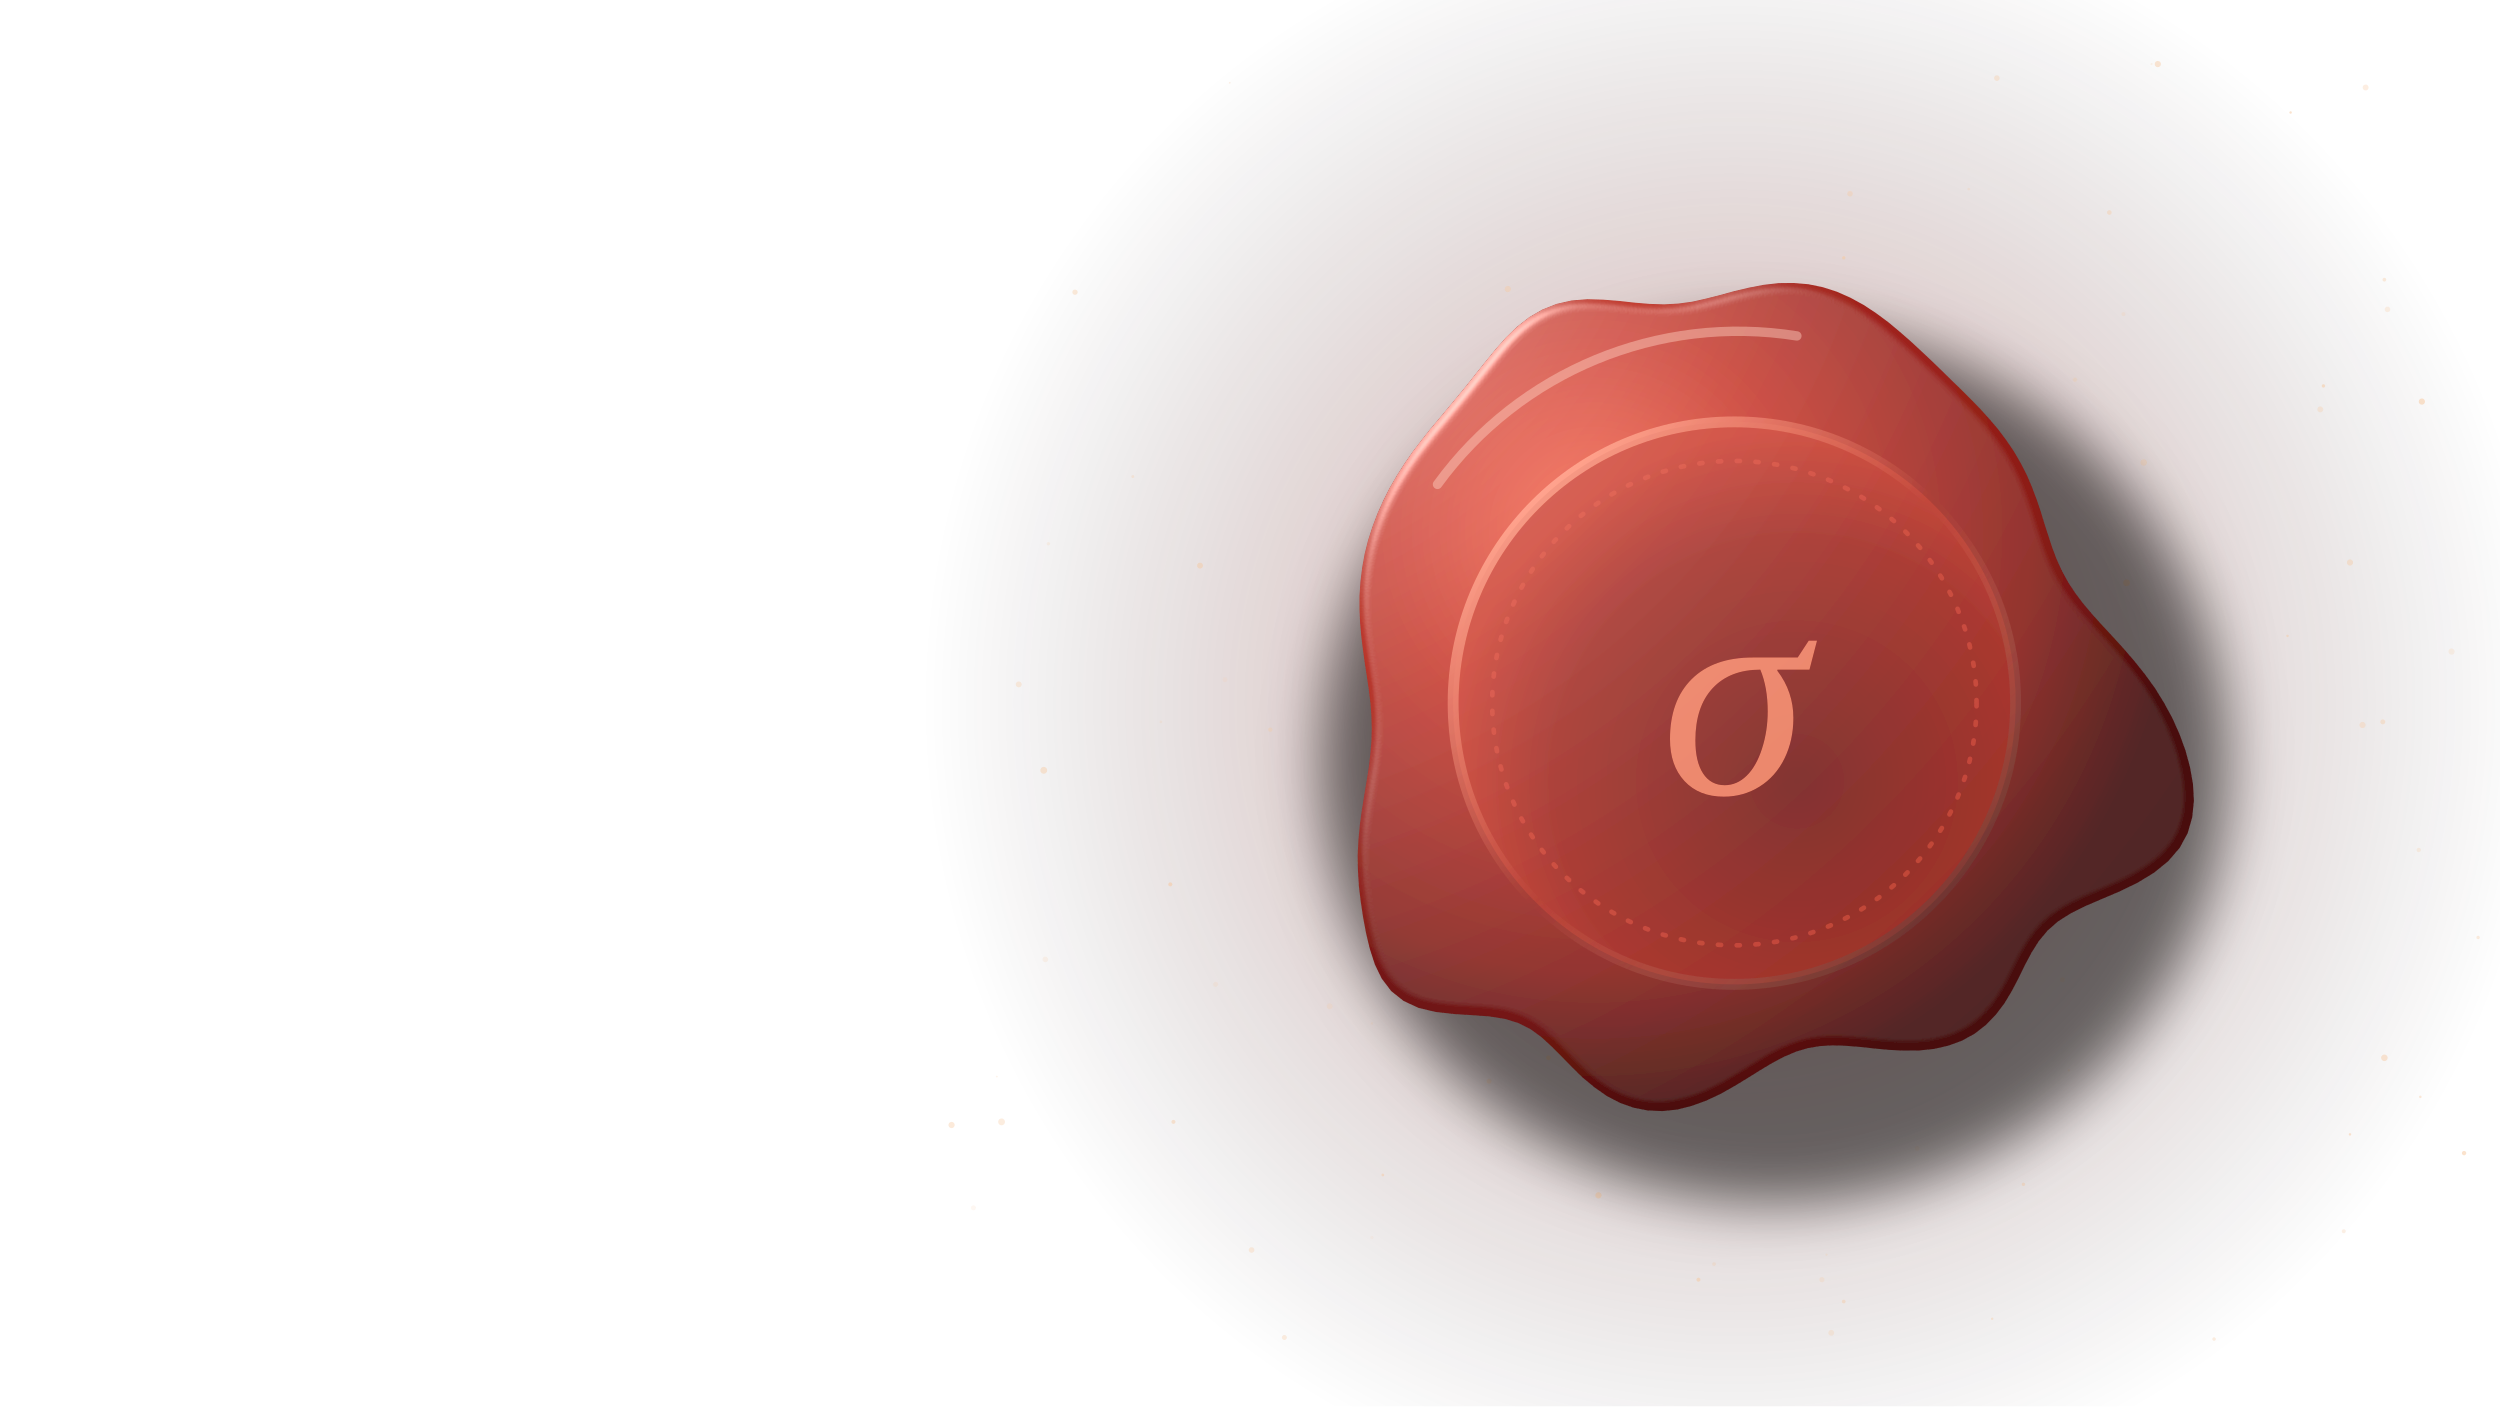
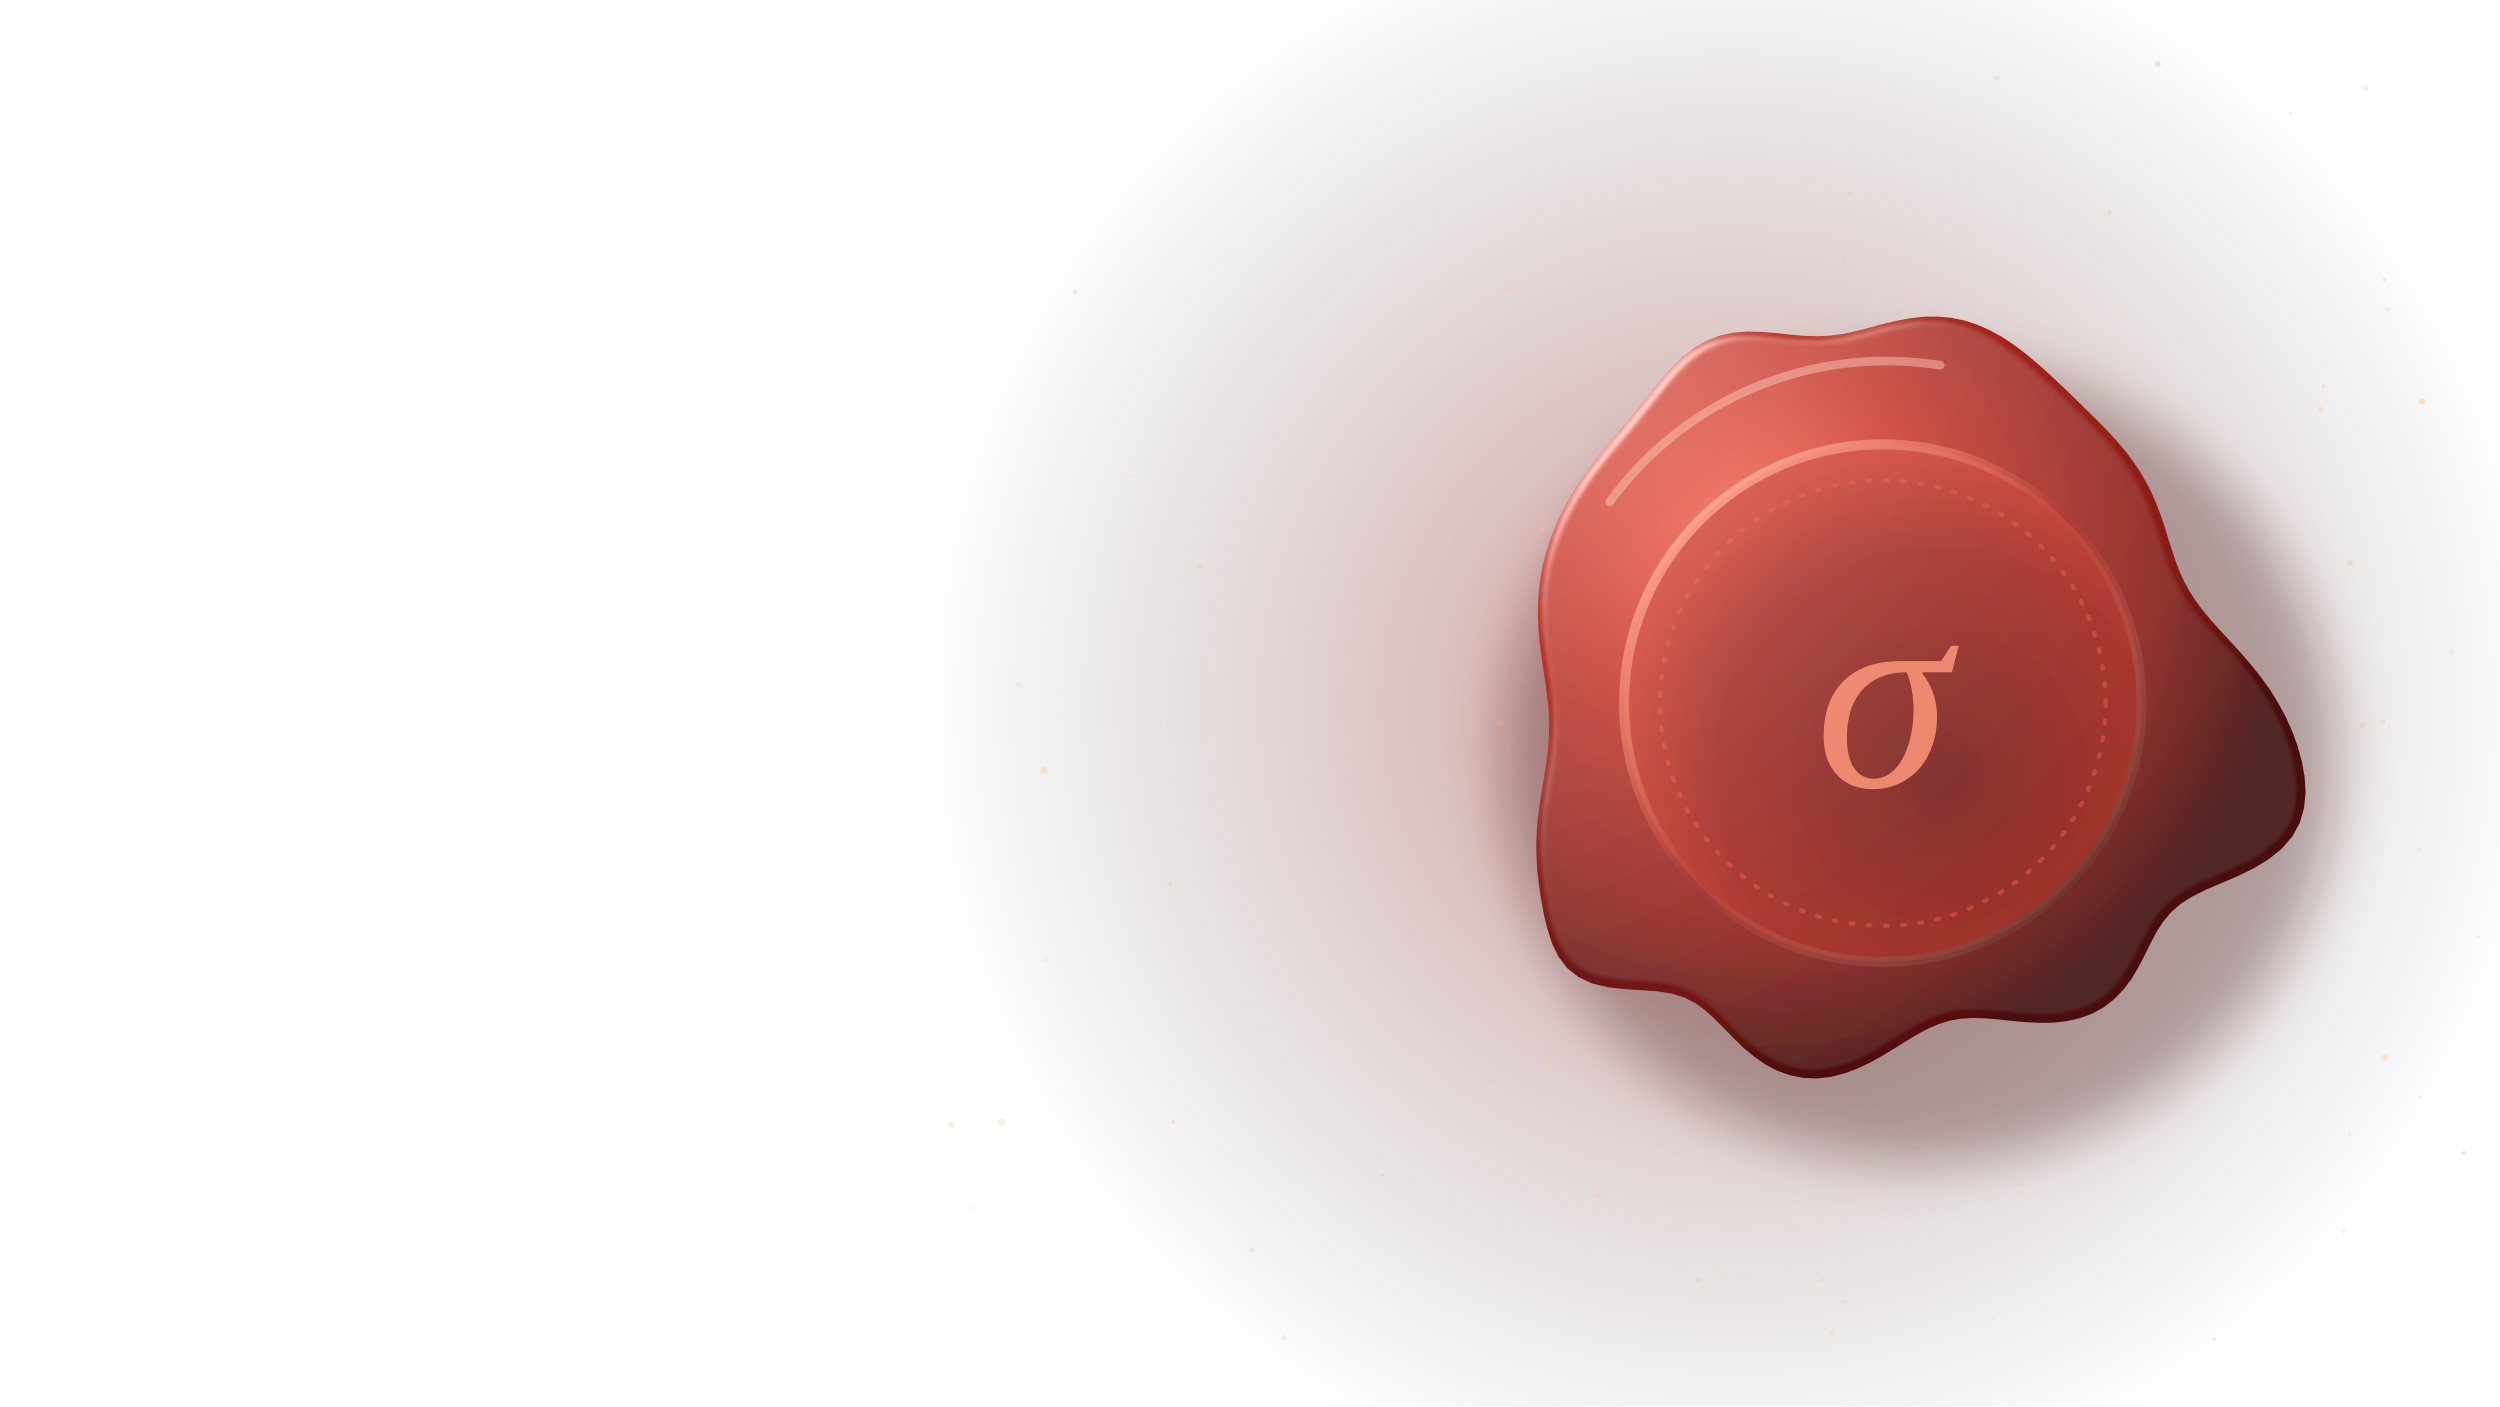
<svg xmlns="http://www.w3.org/2000/svg" viewBox="0 0 1600 900" width="1600" height="900" role="img" aria-label="A crimson wax seal">
  <defs>
    <radialGradient id="glow" cx="1110" cy="450" r="520" gradientUnits="userSpaceOnUse">
      <stop offset="0" stop-color="#b3261e" stop-opacity="0.45" />
      <stop offset="0.55" stop-color="#5e120f" stop-opacity="0.18" />
      <stop offset="1" stop-color="#05060a" stop-opacity="0" />
    </radialGradient>
    <radialGradient id="wax" cx="1020" cy="340" r="375" gradientUnits="userSpaceOnUse">
      <stop offset="0" stop-color="#ef6a4f" />
      <stop offset="0.35" stop-color="#c3301f" />
      <stop offset="0.75" stop-color="#8c1d18" />
      <stop offset="1" stop-color="#4a0d0a" />
    </radialGradient>
    <radialGradient id="well" cx="1150" cy="500" r="225" gradientUnits="userSpaceOnUse">
      <stop offset="0" stop-color="#7a1712" />
      <stop offset="0.7" stop-color="#a42419" />
      <stop offset="1" stop-color="#c93a26" />
    </radialGradient>
    <linearGradient id="rim" x1="0" y1="0" x2="1" y2="1">
      <stop offset="0" stop-color="#ffb199" stop-opacity="0.9" />
      <stop offset="0.5" stop-color="#ffb199" stop-opacity="0" />
      <stop offset="1" stop-color="#2a0605" stop-opacity="0.8" />
    </linearGradient>
    <filter id="soft" x="-20%" y="-20%" width="140%" height="140%">
      <feGaussianBlur stdDeviation="18" />
    </filter>
    <filter id="emboss" x="-10%" y="-10%" width="120%" height="120%">
      <feGaussianBlur in="SourceAlpha" stdDeviation="3" result="b" />
      <feSpecularLighting in="b" surfaceScale="4" specularConstant="0.8" specularExponent="18" lighting-color="#ffd2c2" result="s">
        <fePointLight x="710" y="30" z="300" />
      </feSpecularLighting>
      <feComposite in="s" in2="SourceAlpha" operator="in" result="sp" />
      <feComposite in="SourceGraphic" in2="sp" operator="arithmetic" k1="0" k2="1" k3="0.9" k4="0" />
    </filter>
  </defs>
  <rect width="1600" height="900" fill="url(#glow)" />
  <g opacity="0.9">
    <circle cx="1320" cy="627" r="1.6" fill="#f6c89f" opacity="0.24" />
    <circle cx="1202" cy="410" r="0.9" fill="#f6c89f" opacity="0.54" />
    <circle cx="725" cy="305" r="1.0" fill="#f6c89f" opacity="0.30" />
    <circle cx="1023" cy="765" r="2.0" fill="#f6c89f" opacity="0.58" />
    <circle cx="851" cy="644" r="1.9" fill="#f6c89f" opacity="0.23" />
    <circle cx="977" cy="437" r="1.8" fill="#f6c89f" opacity="0.23" />
    <circle cx="1284" cy="491" r="1.2" fill="#f6c89f" opacity="0.22" />
    <circle cx="1324" cy="685" r="0.7" fill="#f6c89f" opacity="0.32" />
    <circle cx="641" cy="718" r="2.2" fill="#f6c89f" opacity="0.36" />
    <circle cx="1485" cy="262" r="1.9" fill="#f6c89f" opacity="0.34" />
    <circle cx="1466" cy="72" r="0.8" fill="#f6c89f" opacity="0.57" />
    <circle cx="1350" cy="136" r="1.5" fill="#f6c89f" opacity="0.42" />
    <circle cx="822" cy="856" r="1.6" fill="#f6c89f" opacity="0.35" />
    <circle cx="996" cy="659" r="0.8" fill="#f6c89f" opacity="0.16" />
    <circle cx="749" cy="566" r="1.3" fill="#f6c89f" opacity="0.59" />
    <circle cx="1372" cy="296" r="2.1" fill="#f6c89f" opacity="0.38" />
    <circle cx="1500" cy="788" r="1.3" fill="#f6c89f" opacity="0.29" />
    <circle cx="1526" cy="179" r="1.2" fill="#f6c89f" opacity="0.41" />
    <circle cx="1417" cy="857" r="1.1" fill="#f6c89f" opacity="0.37" />
    <circle cx="784" cy="435" r="1.6" fill="#f6c89f" opacity="0.16" />
    <circle cx="1064" cy="255" r="1.5" fill="#f6c89f" opacity="0.38" />
    <circle cx="1097" cy="809" r="1.2" fill="#f6c89f" opacity="0.29" />
    <circle cx="1184" cy="124" r="1.8" fill="#f6c89f" opacity="0.40" />
    <circle cx="1255" cy="314" r="0.6" fill="#f6c89f" opacity="0.26" />
    <circle cx="953" cy="692" r="1.6" fill="#f6c89f" opacity="0.40" />
    <circle cx="1087" cy="819" r="1.3" fill="#f6c89f" opacity="0.56" />
    <circle cx="960" cy="463" r="2.1" fill="#f6c89f" opacity="0.55" />
    <circle cx="987" cy="339" r="1.5" fill="#f6c89f" opacity="0.48" />
    <circle cx="1464" cy="407" r="0.8" fill="#f6c89f" opacity="0.51" />
    <circle cx="609" cy="720" r="2.0" fill="#f6c89f" opacity="0.43" />
    <circle cx="751" cy="718" r="1.3" fill="#f6c89f" opacity="0.49" />
    <circle cx="1377" cy="41" r="0.7" fill="#f6c89f" opacity="0.21" />
    <circle cx="671" cy="348" r="1.1" fill="#f6c89f" opacity="0.21" />
    <circle cx="778" cy="630" r="1.6" fill="#f6c89f" opacity="0.20" />
    <circle cx="668" cy="493" r="2.2" fill="#f6c89f" opacity="0.48" />
    <circle cx="970" cy="506" r="1.4" fill="#f6c89f" opacity="0.20" />
    <circle cx="991" cy="677" r="1.5" fill="#f6c89f" opacity="0.57" />
    <circle cx="1504" cy="360" r="2.0" fill="#f6c89f" opacity="0.44" />
    <circle cx="1275" cy="844" r="0.8" fill="#f6c89f" opacity="0.42" />
    <circle cx="623" cy="773" r="1.6" fill="#f6c89f" opacity="0.16" />
    <circle cx="1312" cy="472" r="1.9" fill="#f6c89f" opacity="0.49" />
    <circle cx="1101" cy="550" r="1.3" fill="#f6c89f" opacity="0.51" />
    <circle cx="787" cy="53" r="0.6" fill="#f6c89f" opacity="0.28" />
    <circle cx="1359" cy="201" r="1.3" fill="#f6c89f" opacity="0.22" />
    <circle cx="1169" cy="803" r="0.7" fill="#f6c89f" opacity="0.28" />
    <circle cx="1227" cy="735" r="1.6" fill="#f6c89f" opacity="0.20" />
    <circle cx="1526" cy="677" r="2.1" fill="#f6c89f" opacity="0.50" />
    <circle cx="1206" cy="445" r="1.2" fill="#f6c89f" opacity="0.48" />
    <circle cx="878" cy="655" r="0.8" fill="#f6c89f" opacity="0.22" />
    <circle cx="1525" cy="462" r="1.6" fill="#f6c89f" opacity="0.42" />
    <circle cx="1129" cy="475" r="1.3" fill="#f6c89f" opacity="0.18" />
    <circle cx="1180" cy="833" r="1.2" fill="#f6c89f" opacity="0.45" />
    <circle cx="1278" cy="50" r="1.8" fill="#f6c89f" opacity="0.36" />
    <circle cx="1569" cy="417" r="2.0" fill="#f6c89f" opacity="0.24" />
    <circle cx="1550" cy="257" r="2.0" fill="#f6c89f" opacity="0.58" />
    <circle cx="885" cy="752" r="0.9" fill="#f6c89f" opacity="0.50" />
    <circle cx="1487" cy="247" r="1.1" fill="#f6c89f" opacity="0.57" />
    <circle cx="1381" cy="41" r="2.0" fill="#f6c89f" opacity="0.50" />
    <circle cx="1549" cy="702" r="0.8" fill="#f6c89f" opacity="0.44" />
    <circle cx="1236" cy="605" r="0.8" fill="#f6c89f" opacity="0.24" />
    <circle cx="652" cy="438" r="1.9" fill="#f6c89f" opacity="0.35" />
    <circle cx="1166" cy="819" r="1.7" fill="#f6c89f" opacity="0.25" />
    <circle cx="1242" cy="602" r="0.8" fill="#f6c89f" opacity="0.53" />
    <circle cx="1514" cy="56" r="1.9" fill="#f6c89f" opacity="0.34" />
    <circle cx="1504" cy="726" r="0.8" fill="#f6c89f" opacity="0.54" />
    <circle cx="1548" cy="544" r="1.4" fill="#f6c89f" opacity="0.28" />
    <circle cx="1052" cy="314" r="1.0" fill="#f6c89f" opacity="0.58" />
    <circle cx="1512" cy="464" r="2.0" fill="#f6c89f" opacity="0.39" />
    <circle cx="1180" cy="165" r="1.1" fill="#f6c89f" opacity="0.57" />
    <circle cx="1114" cy="288" r="1.9" fill="#f6c89f" opacity="0.32" />
    <circle cx="1361" cy="373" r="2.2" fill="#f6c89f" opacity="0.55" />
    <circle cx="996" cy="246" r="1.2" fill="#f6c89f" opacity="0.56" />
    <circle cx="1172" cy="853" r="1.9" fill="#f6c89f" opacity="0.29" />
    <circle cx="878" cy="792" r="1.0" fill="#f6c89f" opacity="0.15" />
    <circle cx="743" cy="462" r="0.9" fill="#f6c89f" opacity="0.21" />
    <circle cx="1528" cy="198" r="1.8" fill="#f6c89f" opacity="0.29" />
    <circle cx="1254" cy="580" r="0.6" fill="#f6c89f" opacity="0.23" />
    <circle cx="669" cy="614" r="1.8" fill="#f6c89f" opacity="0.20" />
    <circle cx="688" cy="187" r="1.7" fill="#f6c89f" opacity="0.42" />
    <circle cx="1328" cy="243" r="1.4" fill="#f6c89f" opacity="0.29" />
    <circle cx="768" cy="362" r="1.9" fill="#f6c89f" opacity="0.52" />
    <circle cx="1260" cy="121" r="0.9" fill="#f6c89f" opacity="0.24" />
    <circle cx="801" cy="800" r="1.8" fill="#f6c89f" opacity="0.35" />
    <circle cx="1586" cy="600" r="1.1" fill="#f6c89f" opacity="0.37" />
    <circle cx="1577" cy="738" r="1.4" fill="#f6c89f" opacity="0.58" />
    <circle cx="1295" cy="758" r="1.1" fill="#f6c89f" opacity="0.45" />
    <circle cx="927" cy="345" r="1.4" fill="#f6c89f" opacity="0.32" />
    <circle cx="638" cy="689" r="0.6" fill="#f6c89f" opacity="0.24" />
    <circle cx="813" cy="467" r="1.4" fill="#f6c89f" opacity="0.37" />
    <circle cx="965" cy="185" r="2.0" fill="#f6c89f" opacity="0.43" />
  </g>
-   <ellipse cx="1136" cy="490" rx="290" ry="280" fill="#000" opacity="0.55" filter="url(#soft)" />
-   <g filter="url(#emboss)">
-     <path d="M1385.1,450.0 L1390.4,459.8 L1394.9,469.9 L1398.7,480.3 L1401.6,491.0 L1403.5,501.8 L1404.1,512.5 L1403.0,523.1 L1400.1,533.2 L1395.0,542.6 L1387.7,551.1 L1378.6,558.5 L1368.1,564.9 L1356.8,570.4 L1345.5,575.2 L1334.8,579.8 L1325.3,584.5 L1317.1,589.7 L1310.4,595.6 L1304.9,602.2 L1300.2,609.6 L1296.0,617.5 L1292.0,625.7 L1287.7,634.0 L1282.9,642.0 L1277.3,649.4 L1270.9,656.0 L1263.7,661.6 L1255.7,666.0 L1247.0,669.2 L1237.8,671.3 L1228.2,672.3 L1218.5,672.4 L1208.8,671.9 L1199.3,671.0 L1190.1,670.0 L1181.2,669.3 L1172.8,669.0 L1164.7,669.5 L1156.9,670.8 L1149.3,673.1 L1141.8,676.3 L1134.2,680.3 L1126.4,685.0 L1118.4,690.0 L1110.0,695.1 L1101.3,700.0 L1092.2,704.3 L1082.9,707.7 L1073.5,710.1 L1064.0,711.1 L1054.6,710.7 L1045.4,708.9 L1036.7,705.8 L1028.3,701.4 L1020.5,695.9 L1013.1,689.8 L1006.2,683.1 L999.6,676.3 L993.1,669.8 L986.6,663.8 L979.6,658.7 L971.9,654.8 L963.2,652.1 L953.3,650.5 L942.4,649.7 L930.8,649.0 L919.1,647.7 L908.0,645.1 L898.3,640.6 L890.4,634.3 L884.3,626.3 L879.9,617.2 L876.7,607.3 L874.3,597.3 L872.4,587.2 L870.9,577.1 L869.7,567.2 L869.1,557.3 L868.9,547.4 L869.4,537.6 L870.3,527.9 L871.6,518.4 L873.1,509.1 L874.6,500.0 L876.0,491.3 L877.0,482.7 L877.7,474.4 L877.9,466.2 L877.7,458.1 L877.1,450.0 L876.1,441.8 L874.9,433.6 L873.6,425.2 L872.4,416.6 L871.3,407.9 L870.5,399.1 L870.1,390.2 L870.1,381.2 L870.7,372.2 L871.8,363.3 L873.4,354.4 L875.6,345.7 L878.4,337.0 L881.6,328.6 L885.3,320.3 L889.4,312.2 L894.0,304.3 L898.9,296.6 L904.1,289.1 L909.6,281.9 L915.3,274.7 L921.2,267.7 L927.1,260.6 L933.0,253.5 L939.0,246.2 L944.9,238.7 L951.0,231.1 L957.2,223.5 L963.8,216.0 L970.9,209.1 L978.7,203.0 L987.1,198.1 L996.2,194.5 L1005.9,192.3 L1015.9,191.5 L1026.1,191.8 L1036.2,192.6 L1046.1,193.7 L1055.7,194.5 L1065.0,194.8 L1074.1,194.3 L1083.0,193.1 L1091.9,191.1 L1100.9,188.8 L1110.0,186.3 L1119.3,184.1 L1128.7,182.3 L1138.3,181.2 L1147.8,181.1 L1157.3,181.9 L1166.6,183.8 L1175.6,186.7 L1184.4,190.6 L1192.8,195.2 L1200.8,200.5 L1208.5,206.2 L1215.8,212.3 L1222.9,218.5 L1229.7,224.8 L1236.4,231.1 L1242.9,237.4 L1249.2,243.6 L1255.5,249.7 L1261.7,255.9 L1267.7,262.1 L1273.5,268.5 L1279.0,275.0 L1284.1,281.8 L1288.9,288.9 L1293.2,296.3 L1297.1,303.9 L1300.4,311.6 L1303.4,319.5 L1306.1,327.5 L1308.5,335.4 L1311.0,343.1 L1313.5,350.7 L1316.3,358.1 L1319.6,365.3 L1323.4,372.3 L1327.9,379.2 L1333.0,386.0 L1338.8,392.9 L1345.2,400.0 L1352.0,407.3 L1359.0,415.0 L1366.0,423.1 L1372.8,431.6 L1379.3,440.6 Z" fill="url(#wax)" />
-     <circle cx="1110" cy="450" r="180" fill="url(#well)" />
-     <circle cx="1110" cy="450" r="180" fill="none" stroke="url(#rim)" stroke-width="7" />
-     <circle cx="1110" cy="450" r="155" fill="none" stroke="#e0533f" stroke-opacity="0.55" stroke-width="3" stroke-dasharray="2 10" stroke-linecap="round" />
-     <text x="1110" y="508" text-anchor="middle" font-family="Georgia, 'Times New Roman', serif" font-size="190" font-style="italic" fill="#f08a6c" fill-opacity="0.92">σ</text>
+   <g transform="translate(1110 450) translate(95 0) scale(0.92) translate(-1110 -450)">
+     <ellipse cx="1136" cy="490" rx="290" ry="280" fill="#3a0a07" opacity="0.32" filter="url(#soft)" />
+     <g filter="url(#emboss)">
+       <path d="M1385.1,450.0 L1390.4,459.8 L1394.9,469.9 L1398.7,480.3 L1401.6,491.0 L1403.5,501.8 L1404.1,512.5 L1403.0,523.1 L1400.1,533.2 L1395.0,542.6 L1387.7,551.1 L1378.6,558.5 L1368.1,564.9 L1356.8,570.4 L1345.5,575.2 L1334.8,579.8 L1325.3,584.5 L1317.1,589.7 L1310.4,595.6 L1304.9,602.2 L1300.2,609.6 L1296.0,617.5 L1292.0,625.7 L1287.7,634.0 L1282.9,642.0 L1277.3,649.4 L1270.9,656.0 L1263.7,661.6 L1255.7,666.0 L1247.0,669.2 L1237.8,671.3 L1228.2,672.3 L1218.5,672.4 L1208.8,671.9 L1199.3,671.0 L1190.1,670.0 L1181.2,669.3 L1172.8,669.0 L1164.7,669.5 L1156.9,670.8 L1149.3,673.1 L1141.8,676.3 L1134.2,680.3 L1126.4,685.0 L1118.4,690.0 L1110.0,695.1 L1101.3,700.0 L1092.2,704.3 L1082.9,707.7 L1073.5,710.1 L1064.0,711.1 L1054.6,710.7 L1045.4,708.9 L1036.7,705.8 L1028.3,701.4 L1020.5,695.9 L1013.1,689.8 L1006.2,683.1 L999.6,676.3 L993.1,669.8 L986.6,663.8 L979.6,658.7 L971.9,654.8 L963.2,652.1 L953.3,650.5 L942.4,649.7 L930.8,649.0 L919.1,647.7 L908.0,645.1 L898.3,640.6 L890.4,634.3 L884.3,626.3 L879.9,617.2 L876.7,607.3 L874.3,597.3 L872.4,587.2 L870.9,577.1 L869.7,567.2 L869.1,557.3 L868.9,547.4 L869.4,537.6 L870.3,527.9 L871.6,518.4 L873.1,509.1 L874.6,500.0 L876.0,491.3 L877.0,482.7 L877.7,474.4 L877.9,466.2 L877.7,458.1 L877.1,450.0 L876.1,441.8 L874.9,433.6 L873.6,425.2 L872.4,416.6 L871.3,407.9 L870.5,399.1 L870.1,390.2 L870.1,381.2 L870.7,372.2 L871.8,363.3 L873.4,354.4 L875.6,345.7 L878.4,337.0 L881.6,328.6 L885.3,320.3 L889.4,312.2 L894.0,304.3 L898.9,296.6 L904.1,289.1 L909.6,281.9 L915.3,274.7 L921.2,267.7 L927.1,260.6 L933.0,253.5 L939.0,246.2 L944.9,238.7 L951.0,231.1 L957.2,223.5 L963.8,216.0 L970.9,209.1 L978.7,203.0 L987.1,198.1 L996.2,194.5 L1005.9,192.3 L1015.9,191.5 L1026.1,191.8 L1036.2,192.6 L1046.1,193.7 L1055.7,194.5 L1065.0,194.8 L1074.1,194.3 L1083.0,193.1 L1091.9,191.1 L1100.9,188.8 L1110.0,186.3 L1119.3,184.1 L1128.7,182.3 L1138.3,181.2 L1147.8,181.1 L1157.3,181.9 L1166.6,183.8 L1175.6,186.7 L1184.4,190.6 L1192.8,195.2 L1200.8,200.5 L1208.5,206.2 L1215.8,212.3 L1222.9,218.5 L1229.7,224.8 L1236.4,231.1 L1242.9,237.4 L1249.2,243.6 L1255.5,249.7 L1261.7,255.9 L1267.7,262.1 L1273.5,268.5 L1279.0,275.0 L1284.1,281.8 L1288.9,288.9 L1293.2,296.3 L1297.1,303.9 L1300.4,311.6 L1303.4,319.5 L1306.1,327.5 L1308.5,335.4 L1311.0,343.1 L1313.5,350.7 L1316.3,358.1 L1319.6,365.3 L1323.4,372.3 L1327.9,379.2 L1333.0,386.0 L1338.8,392.9 L1345.2,400.0 L1352.0,407.3 L1359.0,415.0 L1366.0,423.1 L1372.8,431.6 L1379.3,440.6 Z" fill="url(#wax)" />
+       <circle cx="1110" cy="450" r="180" fill="url(#well)" />
+       <circle cx="1110" cy="450" r="180" fill="none" stroke="url(#rim)" stroke-width="7" />
+       <circle cx="1110" cy="450" r="155" fill="none" stroke="#e0533f" stroke-opacity="0.55" stroke-width="3" stroke-dasharray="2 10" stroke-linecap="round" />
+       <text x="1110" y="508" text-anchor="middle" font-family="Georgia, 'Times New Roman', serif" font-size="190" font-style="italic" fill="#f08a6c" fill-opacity="0.92">σ</text>
+     </g>
+     <path d="M920,310 A238,238 0 0 1 1150,215" fill="none" stroke="#ffd2c2" stroke-opacity="0.45" stroke-width="6" stroke-linecap="round" />
  </g>
-   <path d="M920,310 A238,238 0 0 1 1150,215" fill="none" stroke="#ffd2c2" stroke-opacity="0.45" stroke-width="6" stroke-linecap="round" />
</svg>
